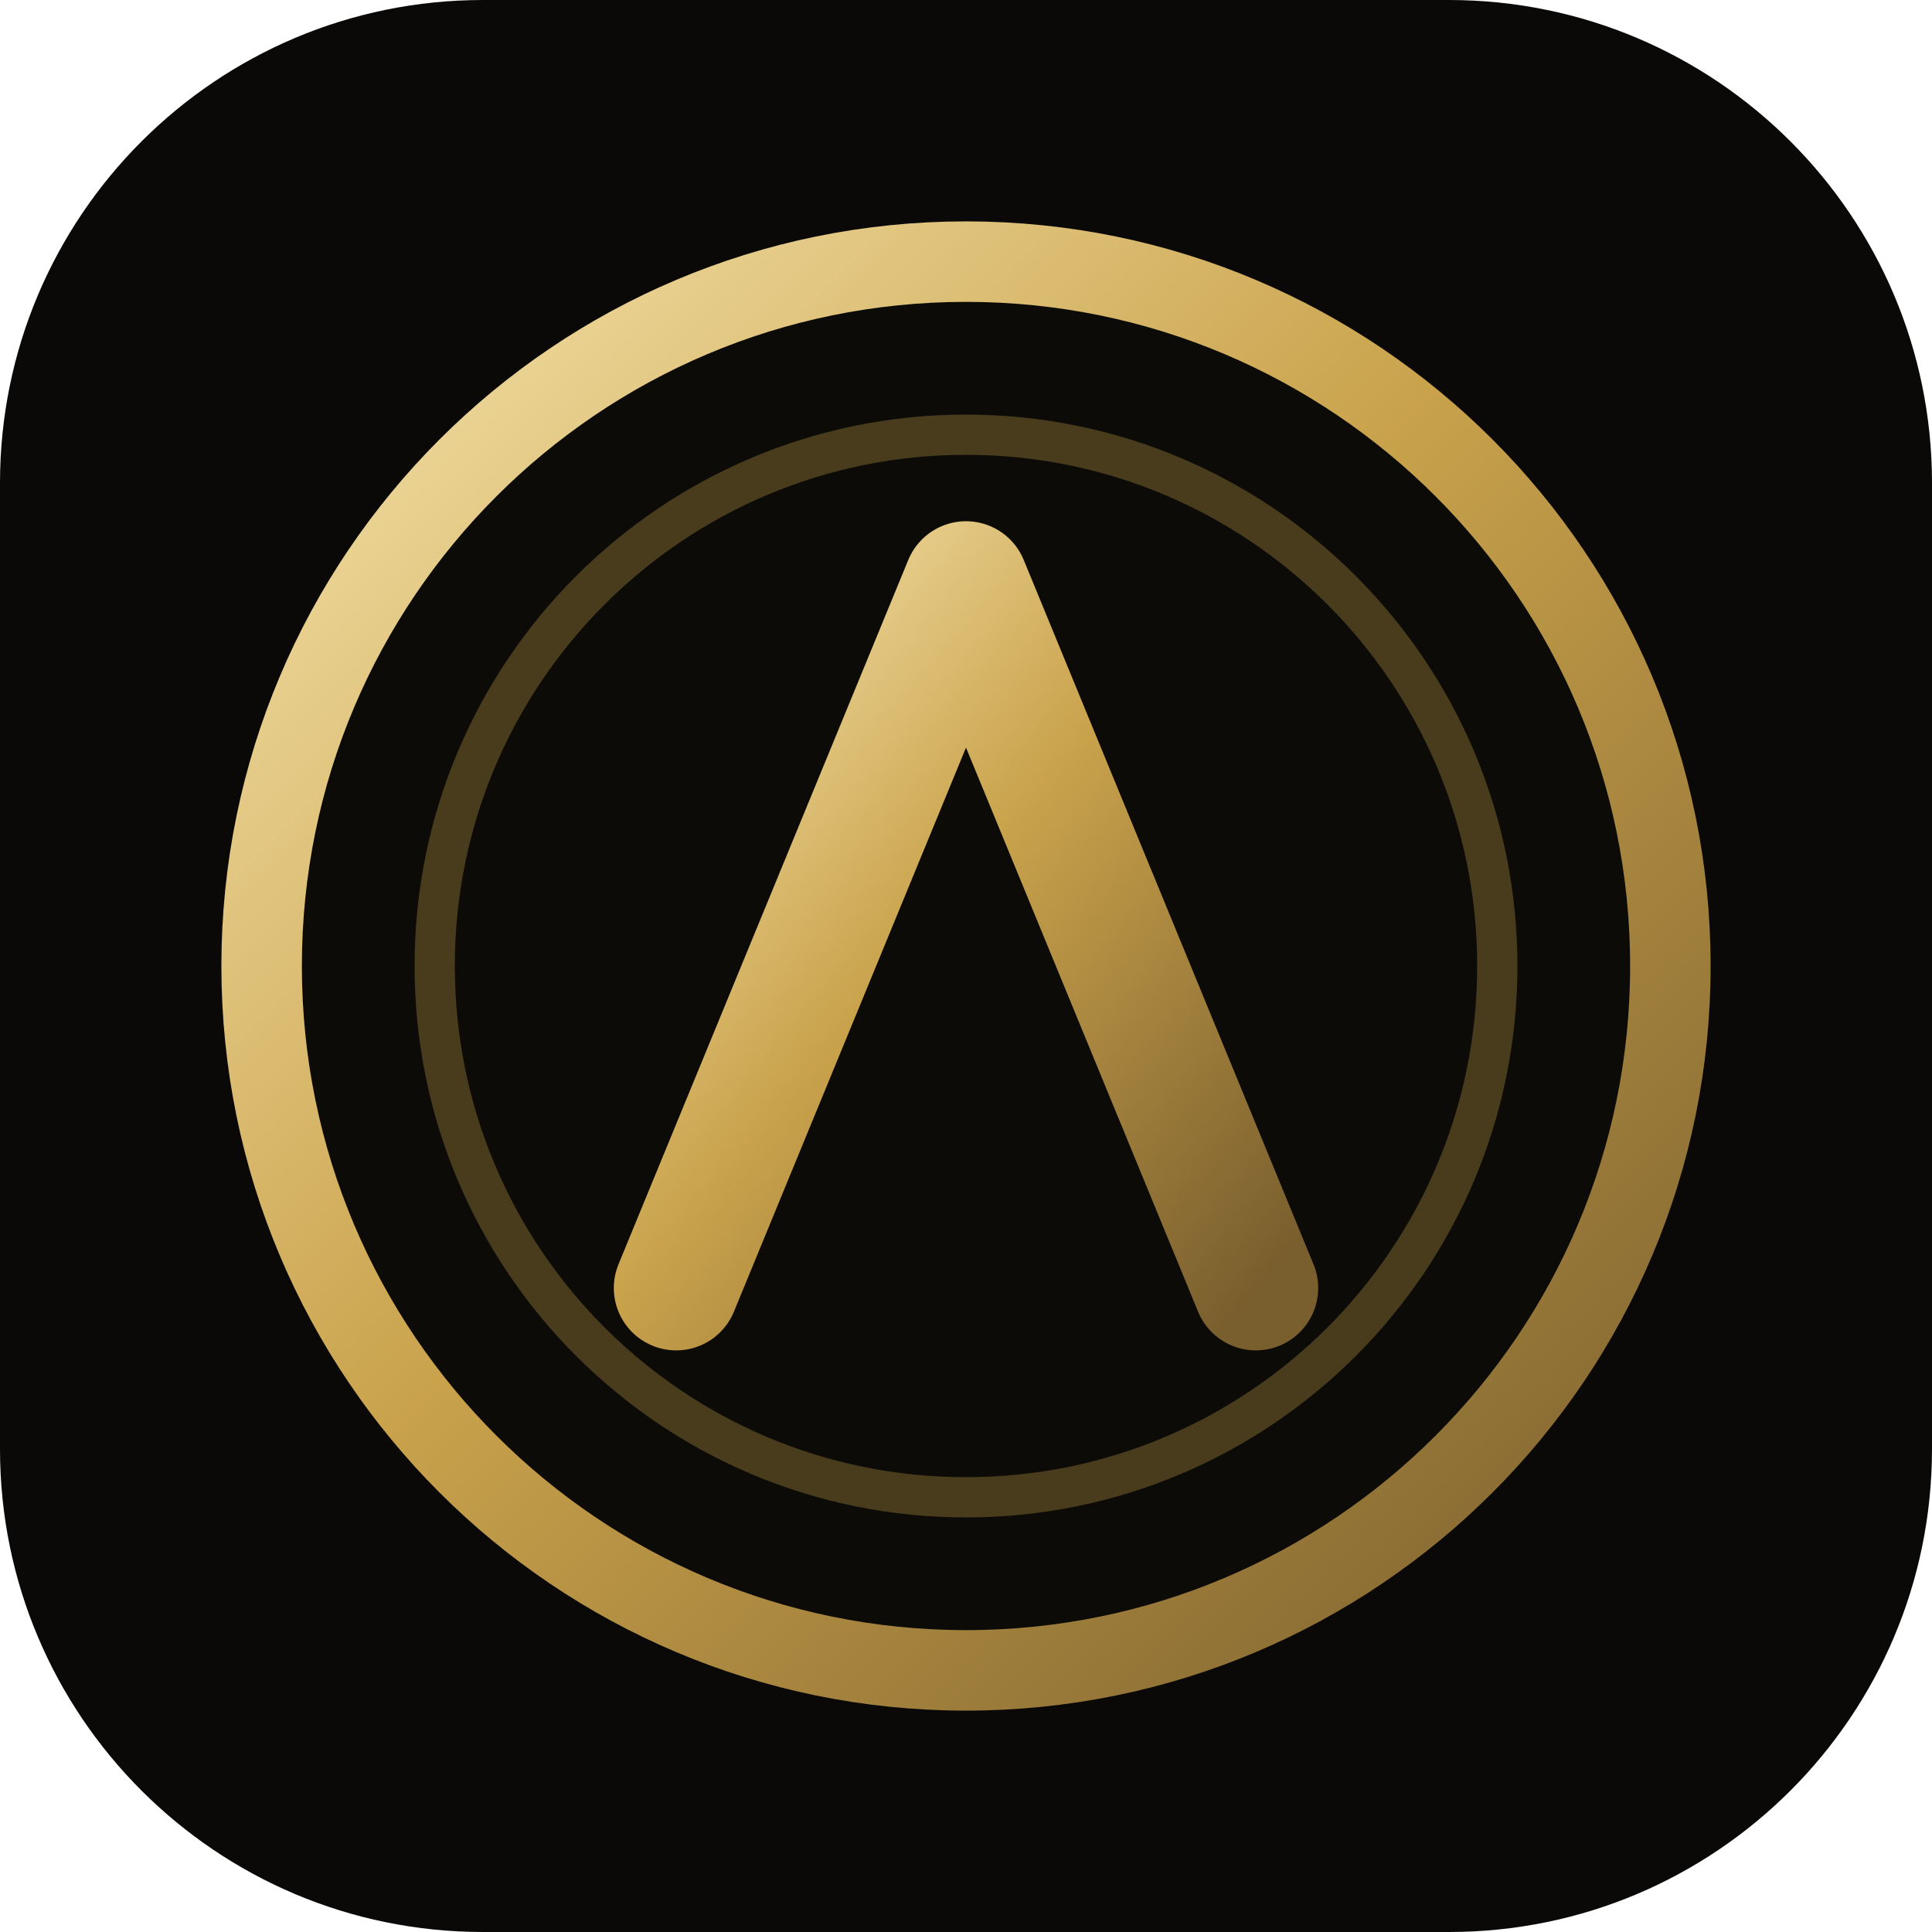
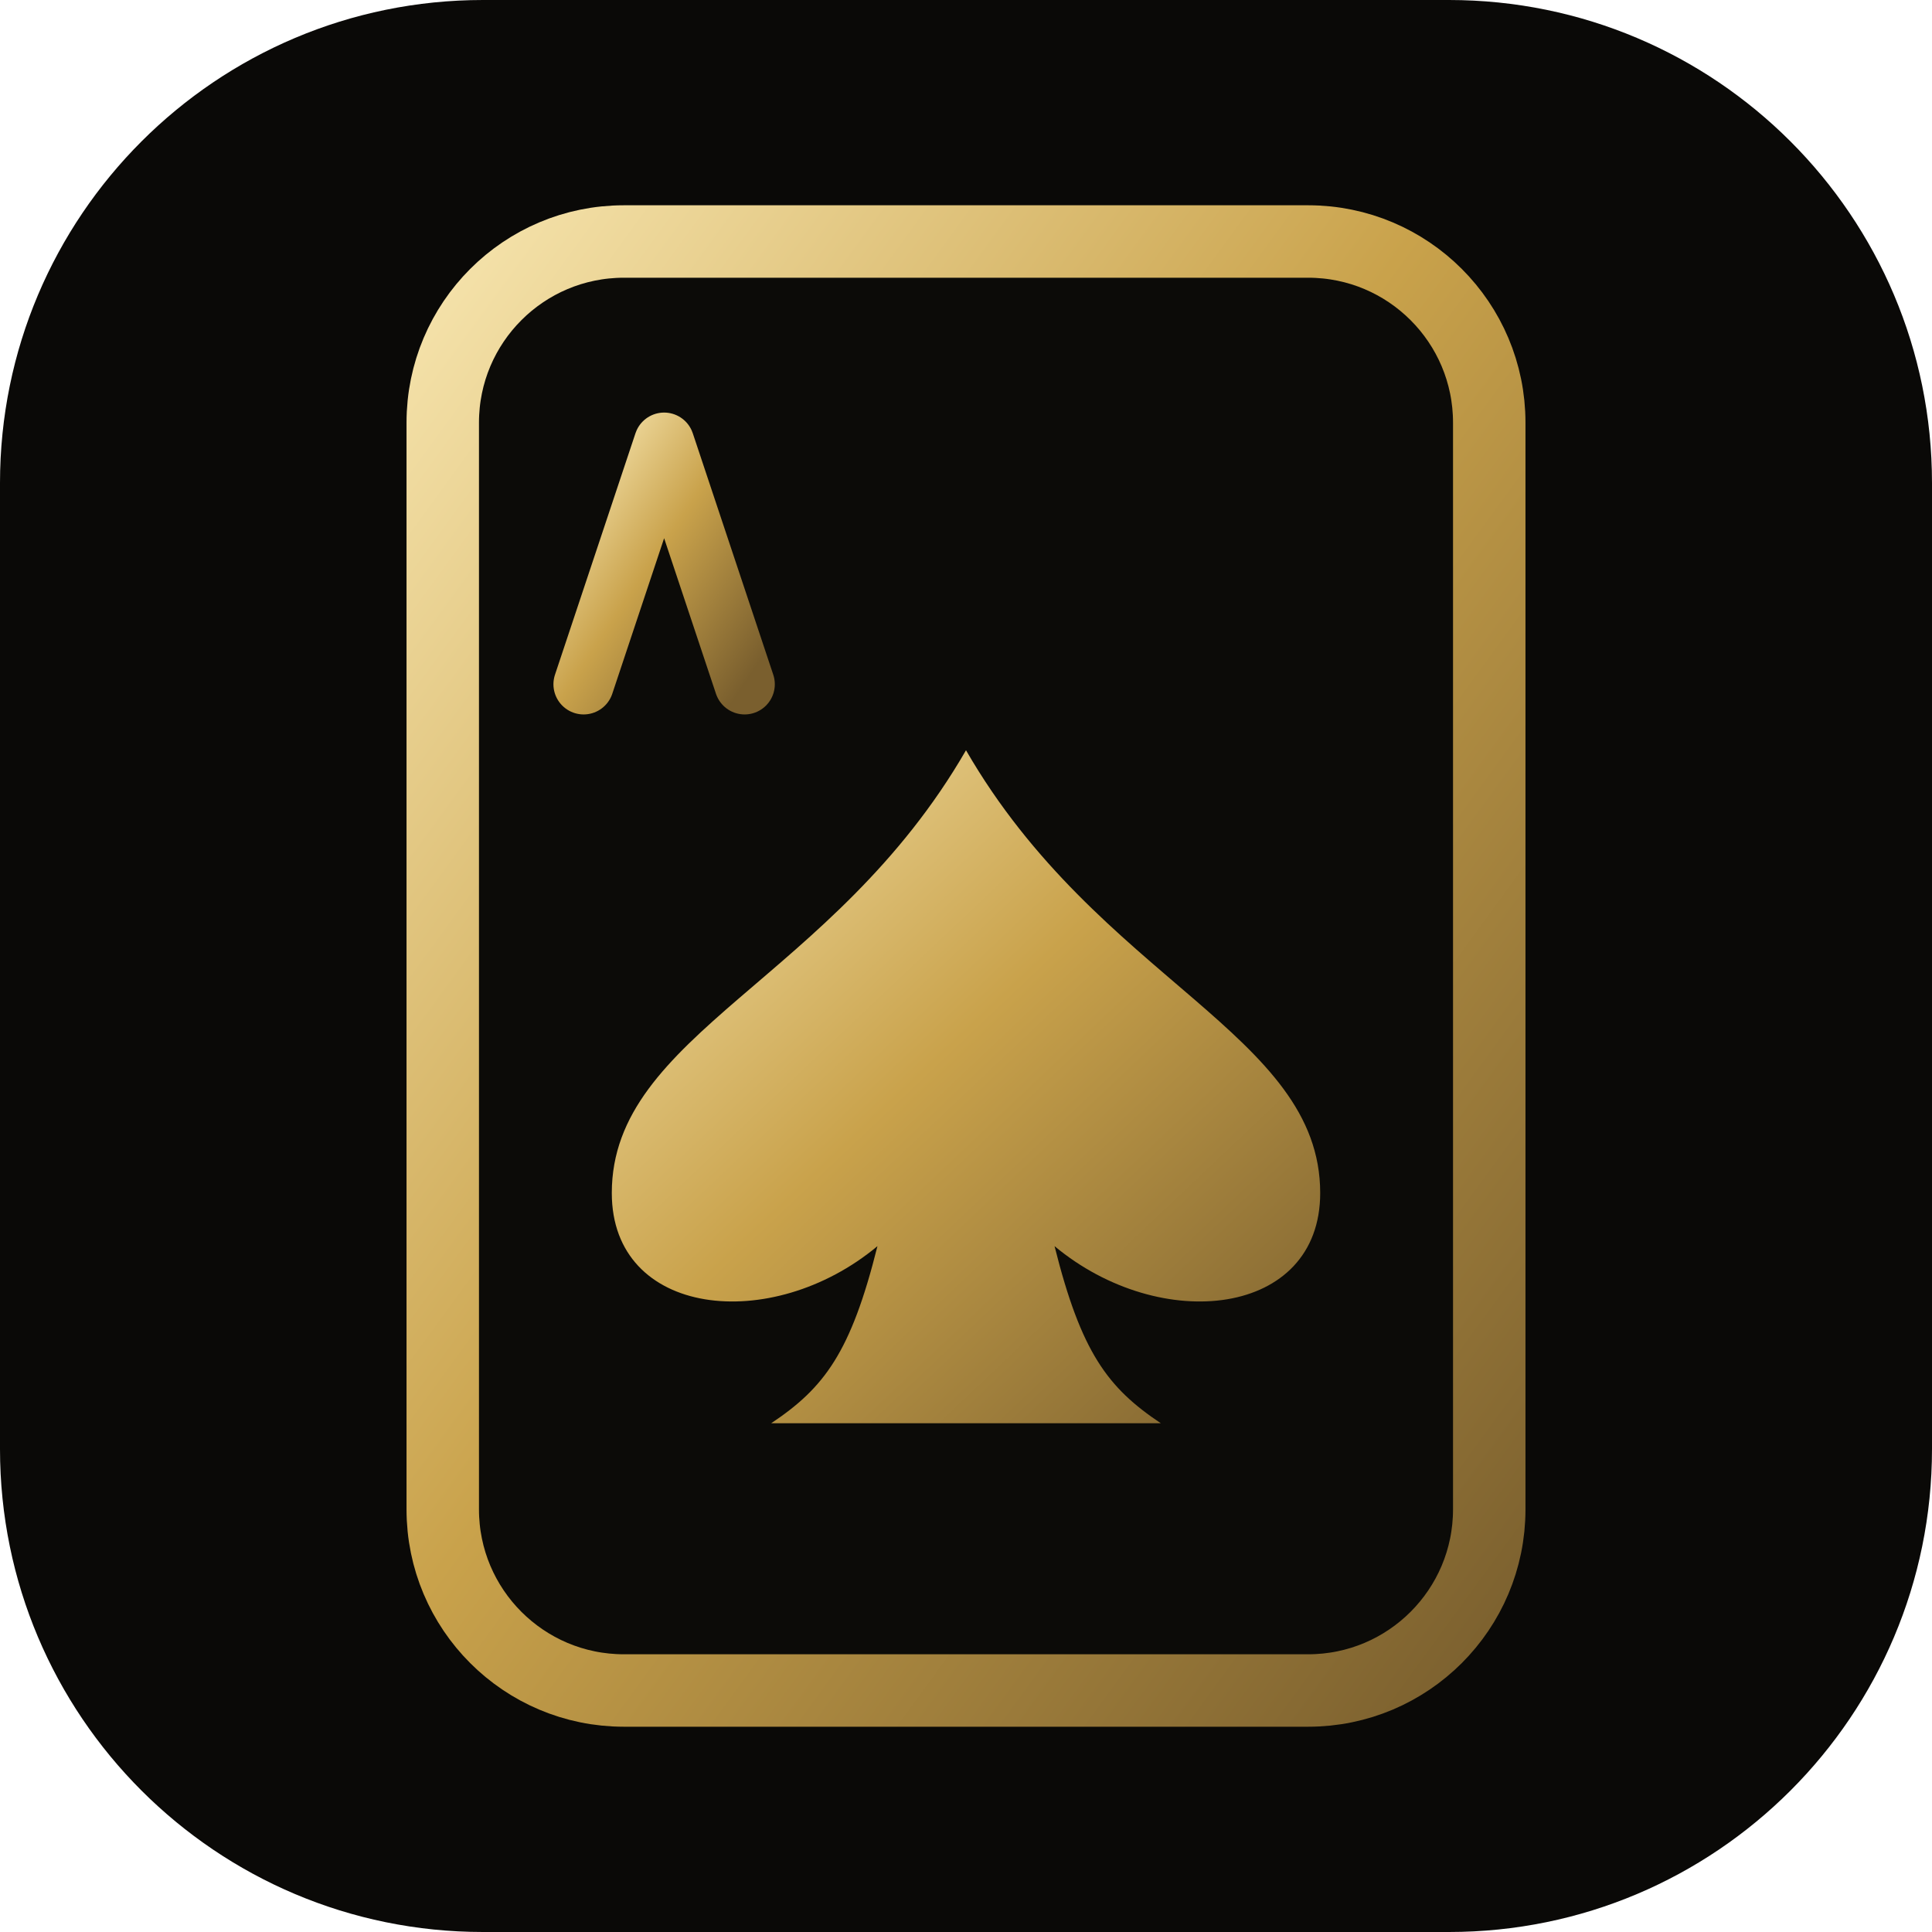
<svg xmlns="http://www.w3.org/2000/svg" viewBox="0 0 48 48">
  <defs>
    <linearGradient id="fav-gold" x1="0" y1="0" x2="1" y2="1">
      <stop offset="0%" stop-color="#f6e4ad" />
      <stop offset="46%" stop-color="#C9A24B" />
      <stop offset="100%" stop-color="#7a5f2e" />
    </linearGradient>
  </defs>
  <rect width="48" height="48" rx="12" fill="#0a0907" />
-   <circle cx="24" cy="24" r="17.5" fill="#0c0b08" stroke="url(#fav-gold)" stroke-width="2" />
-   <circle cx="24" cy="24" r="13.2" fill="none" stroke="rgba(201,162,75,0.32)" stroke-width="1" />
-   <g fill="none" stroke="url(#fav-gold)" stroke-width="3.1" stroke-linecap="round" stroke-linejoin="round">
-     <path d="M16.8 32 L24 14.5 L31.2 32" />
-     <path d="M19.7 25.3 L28.3 25.3" />
+   <rect x="11" y="6" width="26" height="36" rx="4.5" fill="#0c0b08" stroke="url(#fav-gold)" stroke-width="1.8" />
+   <g fill="none" stroke="url(#fav-gold)" stroke-width="1.5" stroke-linecap="round" stroke-linejoin="round">
+     <path d="M14.5 17 L16.5 11 L18.5 17" />
+     <path d="M15.3 14.9 L17.7 14.9" />
+   </g>
+   <g transform="translate(24,27) scale(0.22)">
+     <path d="M0,-38 C-15,-12 -40,-6 -40,12 C-40,26 -22,28 -10,18 C-13,30 -16,34 -22,38 L22,38 C16,34 13,30 10,18 C22,28 40,26 40,12 C40,-6 15,-12 0,-38 Z" fill="url(#fav-gold)" />
  </g>
</svg>
